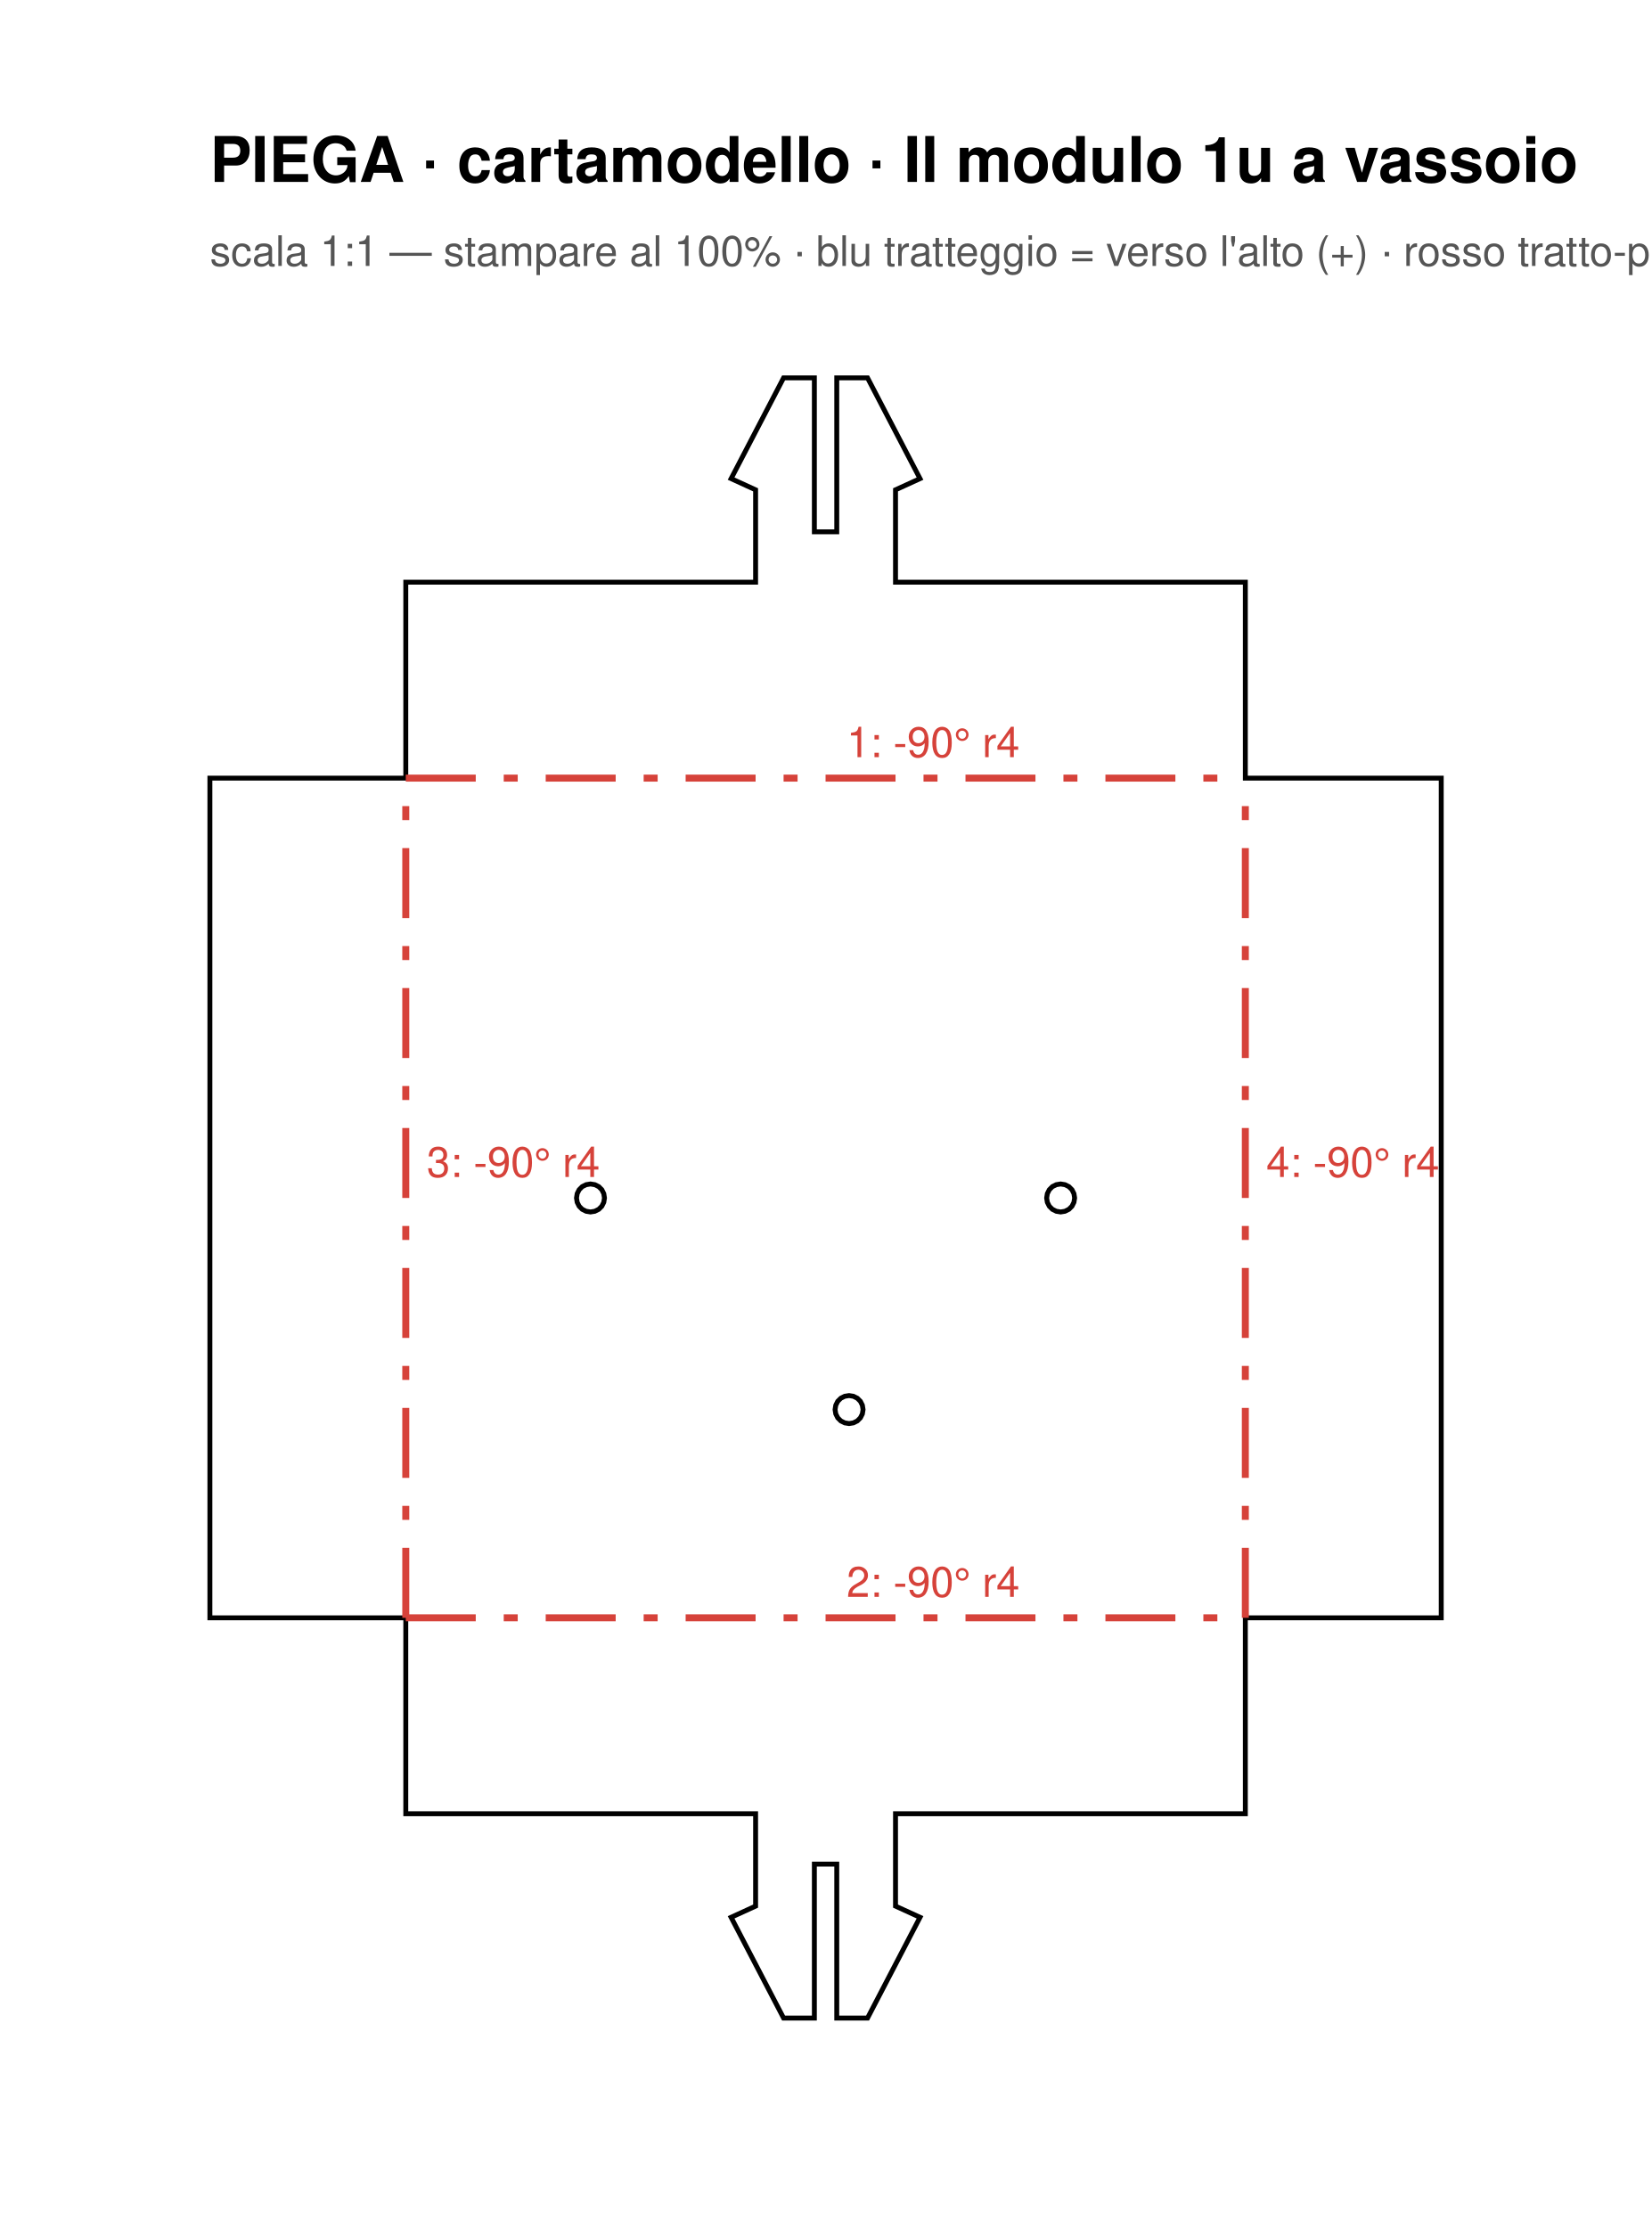
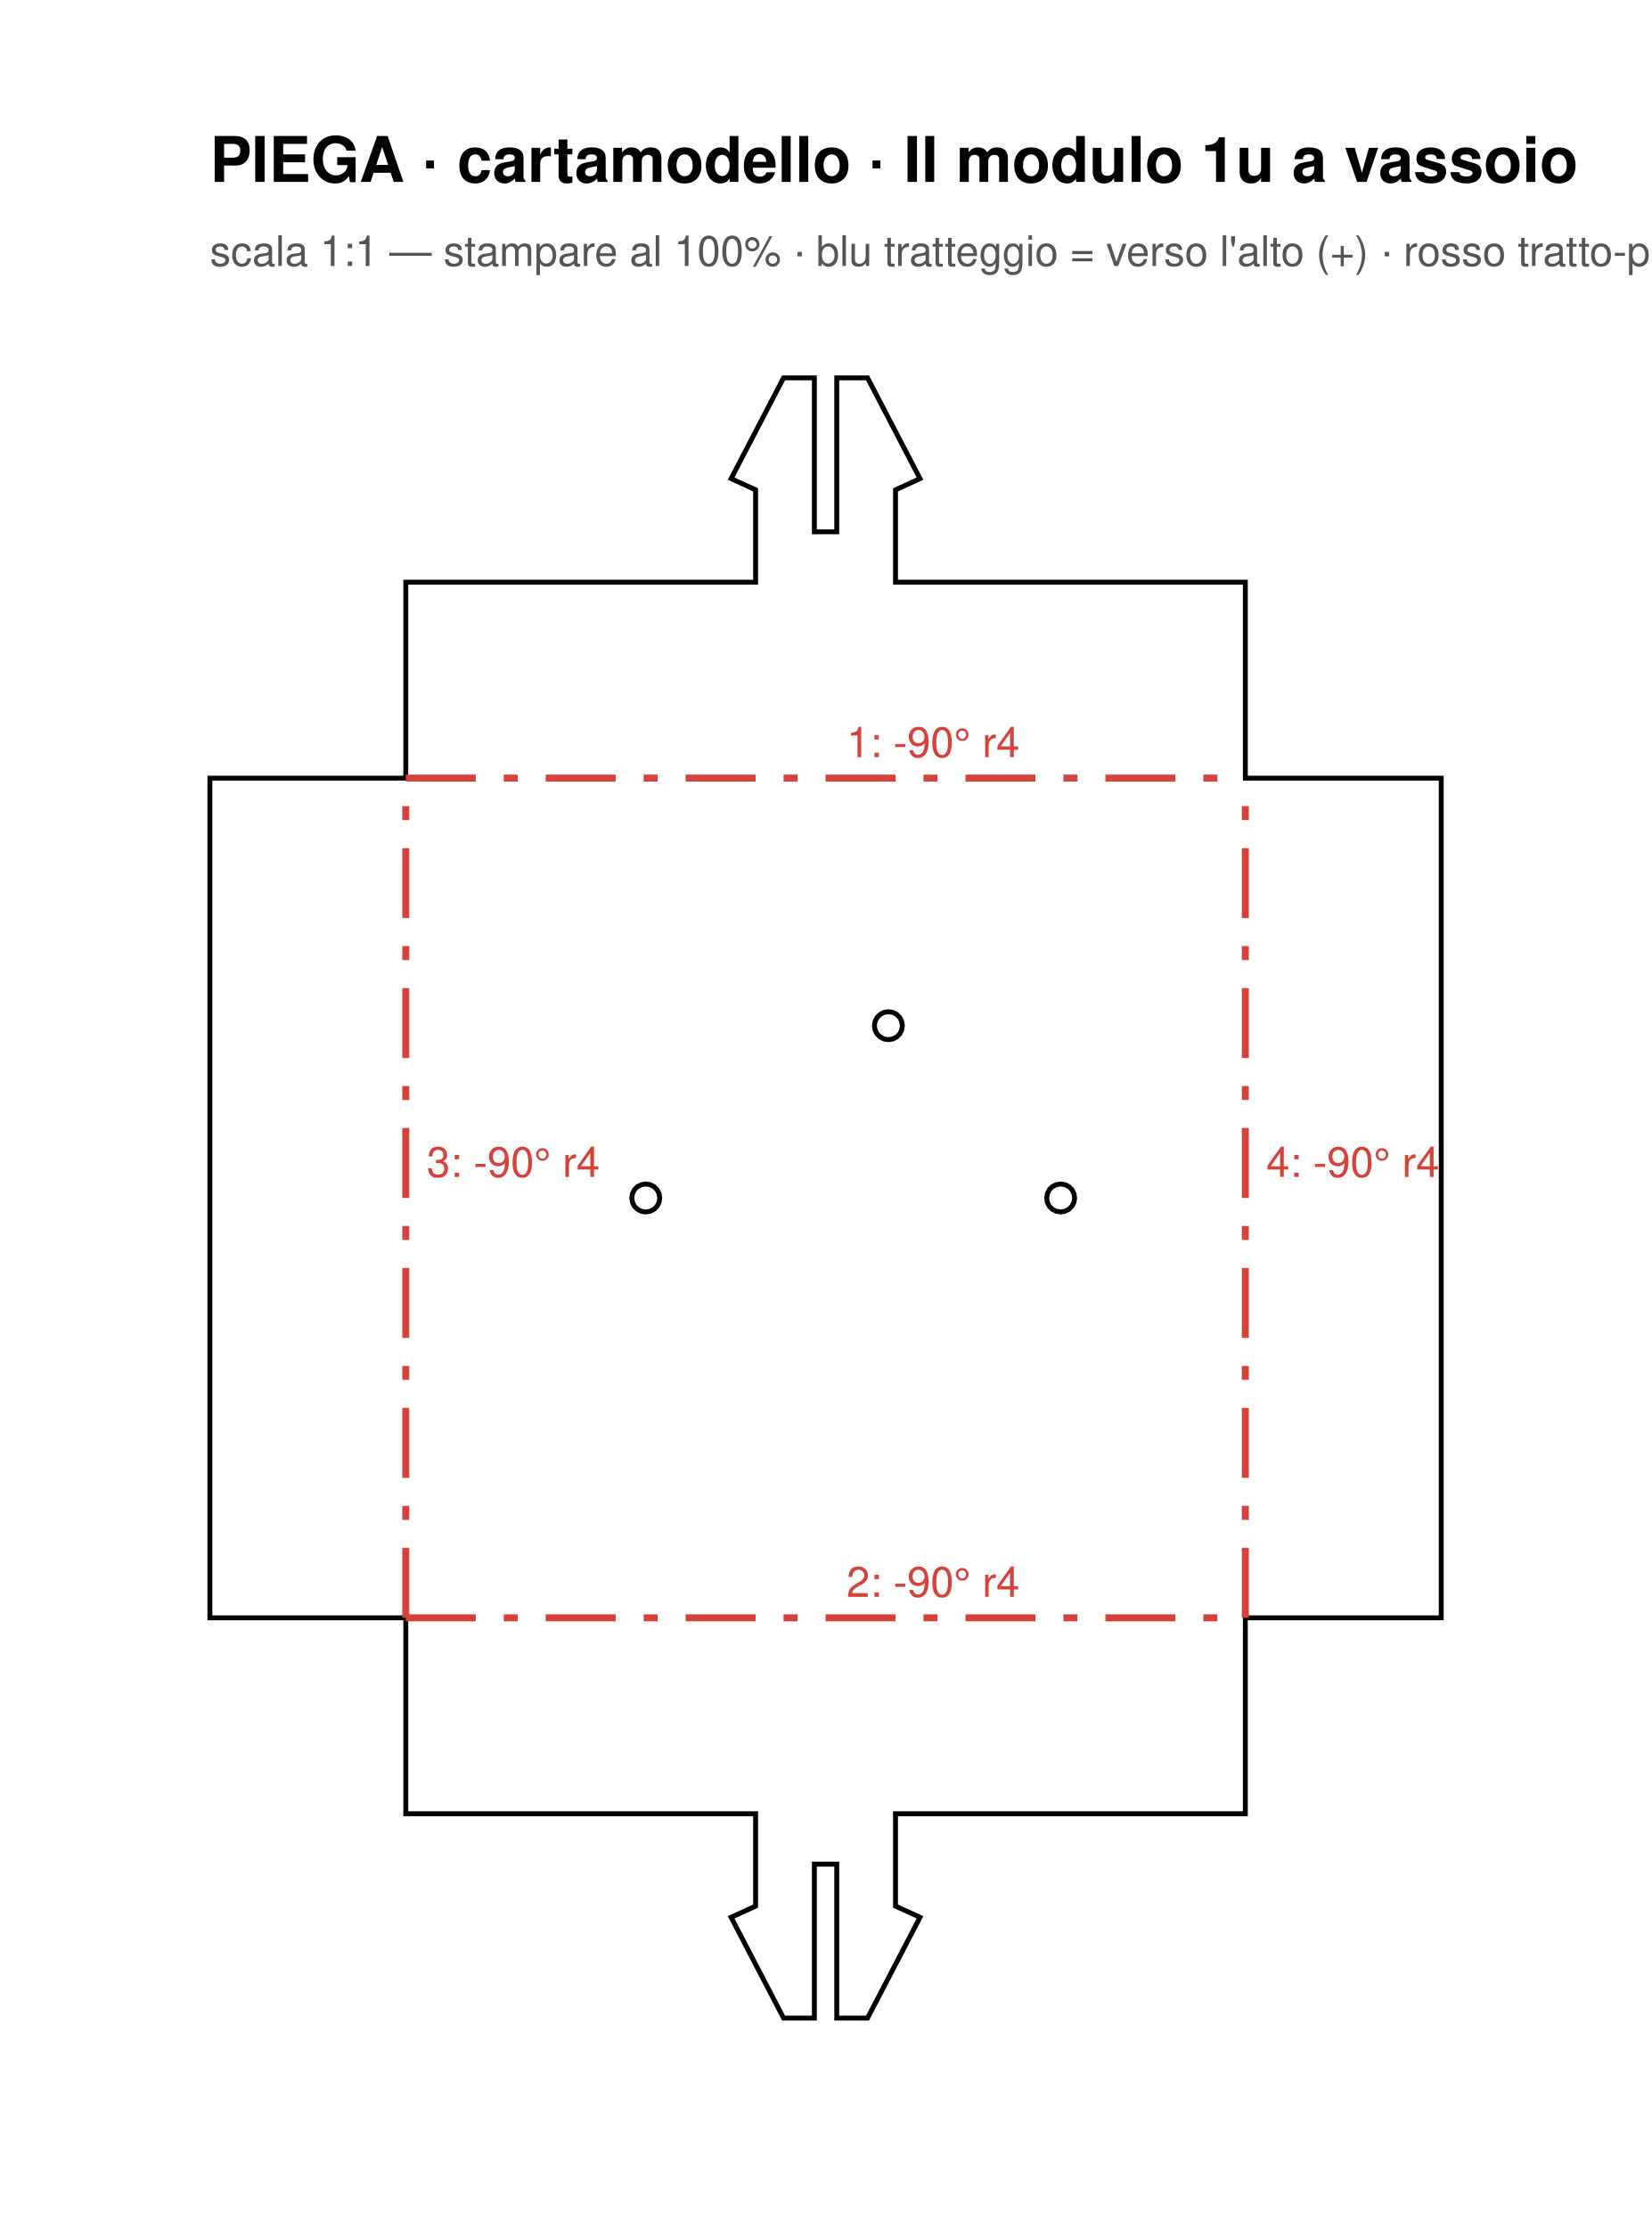
<svg xmlns="http://www.w3.org/2000/svg" width="118.0mm" height="159.2mm" viewBox="0 0 118.00 159.20">
  <text x="15" y="13" font-size="4.5" font-weight="bold" font-family="Helvetica, Arial">PIEGA · cartamodello · Il modulo 1u a vassoio</text>
  <text x="15" y="19" font-size="3" fill="#555" font-family="Helvetica, Arial">scala 1:1 — stampare al 100% · blu tratteggio = verso l'alto (+) · rosso tratto-punto = verso il basso (−) · r = raggio curva</text>
-   <path d="M65.75,137.00L64.00,136.20L64.00,129.60L89.00,129.60L89.00,115.60L103.00,115.60L103.00,55.60L89.00,55.60L89.00,41.60L64.00,41.60L64.00,35.00L65.75,34.20L62.00,27.00L59.80,27.00L59.80,38.00L58.20,38.00L58.20,27.00L56.00,27.00L52.25,34.20L54.00,35.00L54.00,41.60L29.00,41.60L29.00,55.60L15.00,55.60L15.00,115.60L29.00,115.60L29.00,129.60L54.00,129.60L54.00,136.20L52.25,137.00L56.00,144.20L58.20,144.20L58.20,133.20L59.80,133.20L59.80,144.20L62.00,144.20Z M41.89,86.55L41.61,86.41L41.39,86.19L41.25,85.91L41.20,85.60L41.25,85.29L41.39,85.01L41.61,84.79L41.89,84.65L42.20,84.60L42.51,84.65L42.79,84.79L43.01,85.01L43.15,85.29L43.20,85.60L43.15,85.91L43.01,86.19L42.79,86.41L42.51,86.55L42.20,86.60Z M75.49,86.55L75.21,86.41L74.99,86.19L74.85,85.91L74.80,85.60L74.85,85.29L74.99,85.01L75.21,84.79L75.49,84.65L75.80,84.60L76.11,84.65L76.39,84.79L76.61,85.01L76.75,85.29L76.80,85.60L76.75,85.91L76.61,86.19L76.39,86.41L76.11,86.55L75.80,86.60Z M60.37,101.67L60.09,101.53L59.87,101.31L59.73,101.03L59.68,100.72L59.73,100.41L59.87,100.13L60.09,99.91L60.37,99.77L60.68,99.72L60.99,99.77L61.27,99.91L61.49,100.13L61.63,100.41L61.68,100.72L61.63,101.03L61.49,101.31L61.27,101.53L60.99,101.67L60.68,101.72Z" fill="none" stroke="#000" stroke-width="0.35" fill-rule="evenodd" />
+   <path d="M65.75,137.00L64.00,136.20L64.00,129.60L89.00,129.60L89.00,115.60L103.00,115.60L103.00,55.60L89.00,55.60L89.00,41.60L64.00,41.60L64.00,35.00L65.75,34.20L62.00,27.00L59.80,27.00L59.80,38.00L58.20,38.00L58.20,27.00L56.00,27.00L52.25,34.20L54.00,35.00L54.00,41.60L29.00,41.60L29.00,55.60L15.00,55.60L15.00,115.60L29.00,115.60L29.00,129.60L54.00,129.60L54.00,136.20L52.25,137.00L56.00,144.20L58.20,144.20L58.20,133.20L59.80,133.20L59.80,144.20L62.00,144.20Z M63.18,74.24L62.91,74.10L62.68,73.88L62.54,73.60L62.49,73.29L62.54,72.98L62.68,72.70L62.91,72.48L63.18,72.34L63.49,72.29L63.80,72.34L64.08,72.48L64.30,72.70L64.44,72.98L64.49,73.29L64.44,73.60L64.30,73.88L64.08,74.10L63.80,74.24L63.49,74.29Z M45.84,86.55L45.56,86.41L45.34,86.19L45.20,85.91L45.15,85.60L45.20,85.29L45.34,85.01L45.56,84.79L45.84,84.65L46.15,84.60L46.46,84.65L46.74,84.79L46.96,85.01L47.10,85.29L47.15,85.60L47.10,85.91L46.96,86.19L46.74,86.41L46.46,86.55L46.15,86.60Z M75.49,86.55L75.21,86.41L74.99,86.19L74.85,85.91L74.80,85.60L74.85,85.29L74.99,85.01L75.21,84.79L75.49,84.65L75.80,84.60L76.11,84.65L76.39,84.79L76.61,85.01L76.75,85.29L76.80,85.60L76.75,85.91L76.61,86.19L76.39,86.41L76.11,86.55L75.80,86.60Z" fill="none" stroke="#000" stroke-width="0.35" fill-rule="evenodd" />
  <line x1="29.00" y1="55.60" x2="89.00" y2="55.60" stroke="#d6423a" stroke-width="0.5" stroke-dasharray="5 2 1 2" />
  <text x="59.00" y="55.60" dx="1.5" dy="-1.5" font-size="3" fill="#d6423a" font-family="Helvetica, Arial">1: -90° r4</text>
  <line x1="29.00" y1="115.60" x2="89.00" y2="115.60" stroke="#d6423a" stroke-width="0.5" stroke-dasharray="5 2 1 2" />
  <text x="59.00" y="115.60" dx="1.5" dy="-1.5" font-size="3" fill="#d6423a" font-family="Helvetica, Arial">2: -90° r4</text>
  <line x1="29.00" y1="115.60" x2="29.00" y2="55.60" stroke="#d6423a" stroke-width="0.5" stroke-dasharray="5 2 1 2" />
  <text x="29.00" y="85.60" dx="1.5" dy="-1.5" font-size="3" fill="#d6423a" font-family="Helvetica, Arial">3: -90° r4</text>
  <line x1="89.00" y1="115.60" x2="89.00" y2="55.60" stroke="#d6423a" stroke-width="0.5" stroke-dasharray="5 2 1 2" />
  <text x="89.00" y="85.60" dx="1.5" dy="-1.5" font-size="3" fill="#d6423a" font-family="Helvetica, Arial">4: -90° r4</text>
</svg>
